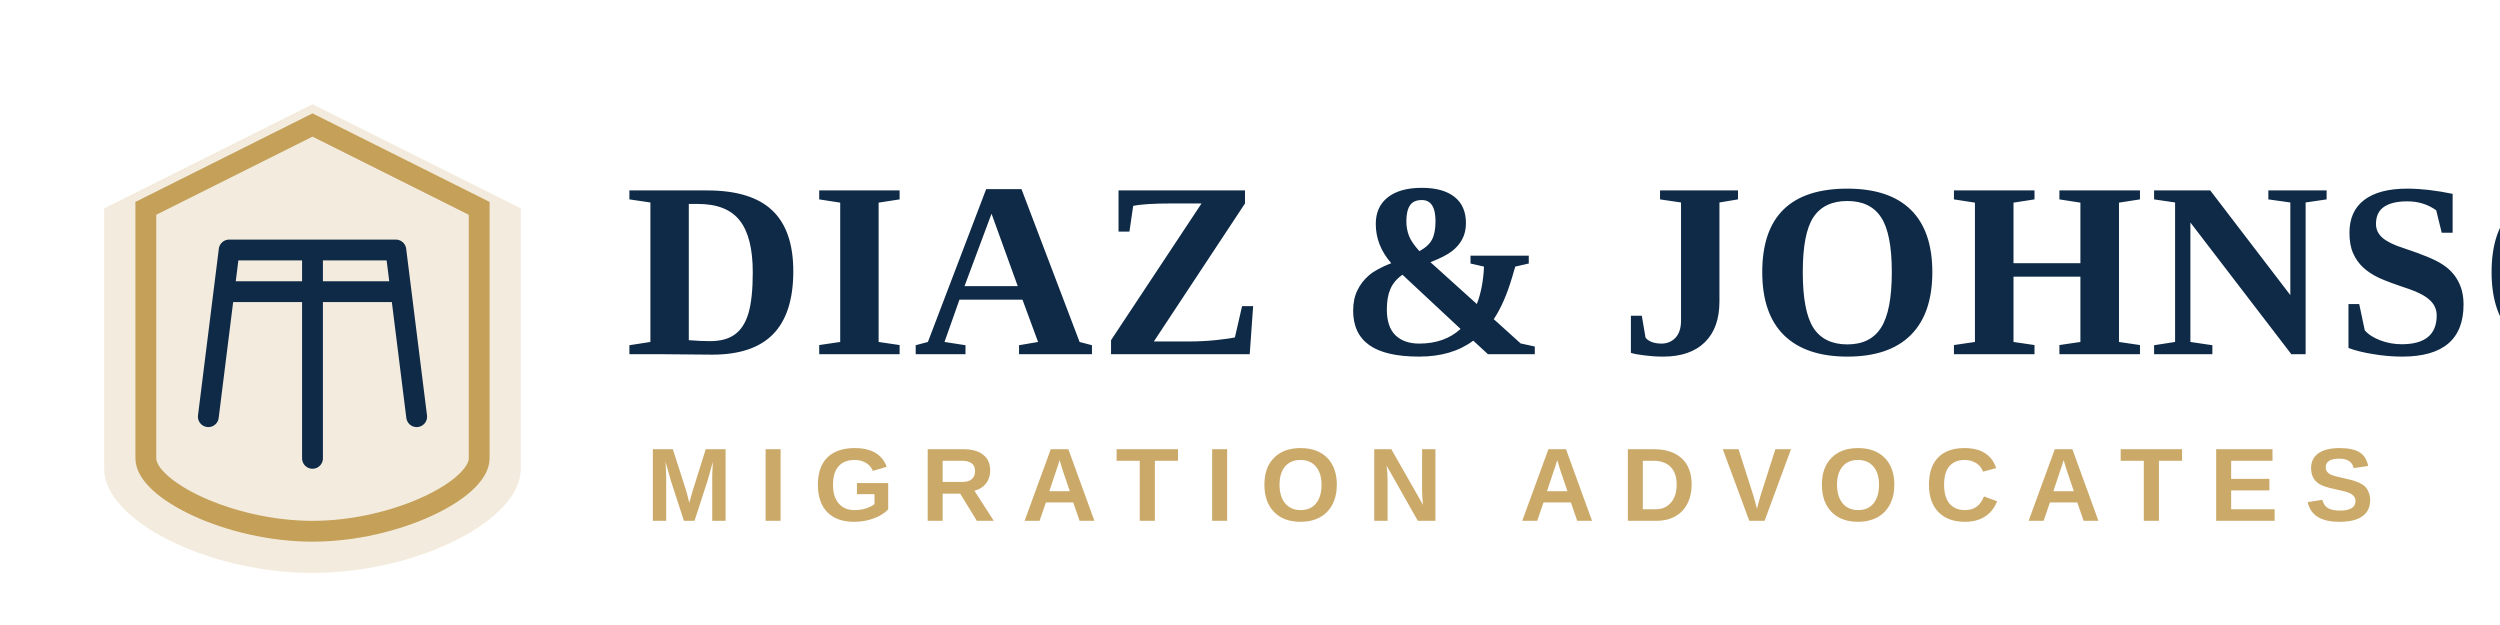
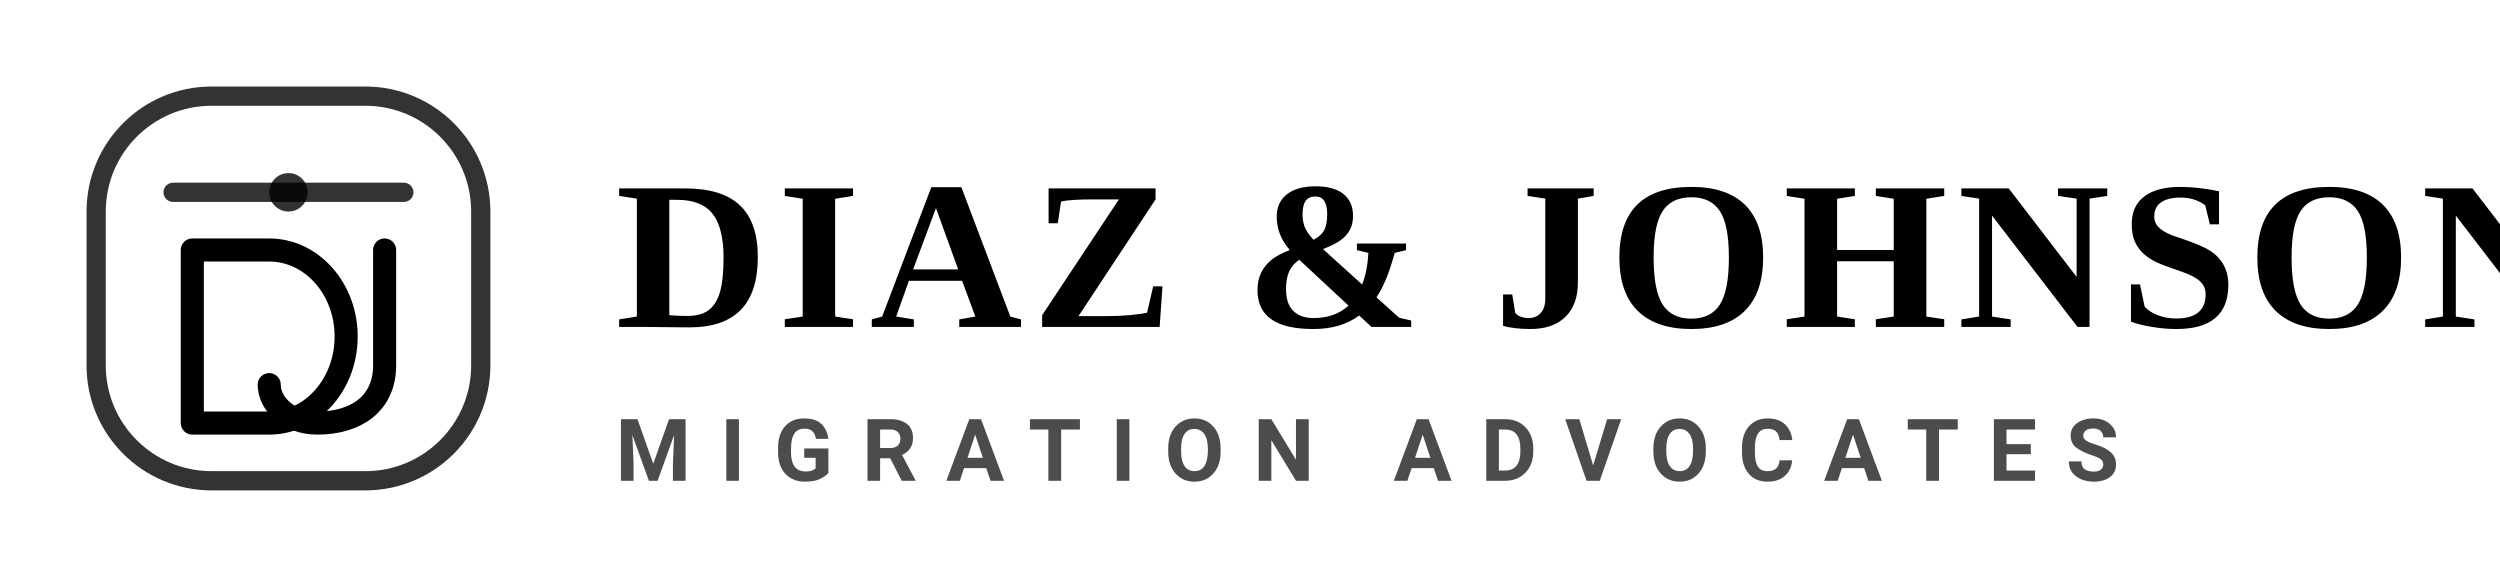
- <svg xmlns="http://www.w3.org/2000/svg" width="240" height="60" viewBox="0 0 240 60" fill="none">
-   <path d="M30 10 L50 20 L50 45 C50 50 40 55 30 55 C20 55 10 50 10 45 L10 20 L30 10 Z" fill="#c5a059" opacity="0.2" />
-   <path d="M30 12 L46 20 V44 C46 47 38 51 30 51 C22 51 14 47 14 44 V20 L30 12 Z" stroke="#c5a059" stroke-width="2" />
-   <path d="M22 24 L38 24 M30 24 V44 M22 28 L38 28 M22 24 L20 40 M38 24 L40 40" stroke="#0e2a47" stroke-width="2" stroke-linecap="round" />
-   <text x="60" y="34" font-family="Times New Roman, serif" font-size="24" font-weight="bold" fill="#0e2a47" letter-spacing="0.5">DIAZ &amp; JOHNSON</text>
-   <text x="62" y="50" font-family="Arial, sans-serif" font-size="10" font-weight="bold" letter-spacing="2.5" fill="#c5a059" opacity="0.9">MIGRATION ADVOCATES</text>
+ <svg xmlns="http://www.w3.org/2000/svg" width="260" height="60" viewBox="0 0 260 60" fill="none">
+   <rect x="10" y="10" width="40" height="40" rx="12" stroke="currentColor" stroke-width="2" opacity="0.8" />
+   <path d="M18 20 H42" stroke="currentColor" stroke-width="2" stroke-linecap="round" opacity="0.8" />
+   <circle cx="30" cy="20" r="2" fill="currentColor" opacity="0.8" />
+   <path d="M20 26 V44 M20 26 H28 A8 9 0 0 1 28 44 H20" stroke="currentColor" stroke-width="2.4" stroke-linecap="round" stroke-linejoin="round" />
+   <path d="M40 26 V38 C40 42 37 44 33 44 C30 44 28 42 28 40" stroke="currentColor" stroke-width="2.4" stroke-linecap="round" stroke-linejoin="round" />
+   <text x="64" y="34" font-family="ui-serif, Georgia, 'Times New Roman', serif" font-size="22" font-weight="700" fill="currentColor" letter-spacing="1">DIAZ &amp; JOHNSON</text>
+   <text x="64" y="50" font-family="ui-sans-serif, system-ui, -apple-system, 'Segoe UI', Roboto, Arial, sans-serif" font-size="9" font-weight="700" letter-spacing="3" fill="currentColor" opacity="0.7">MIGRATION ADVOCATES</text>
</svg>
